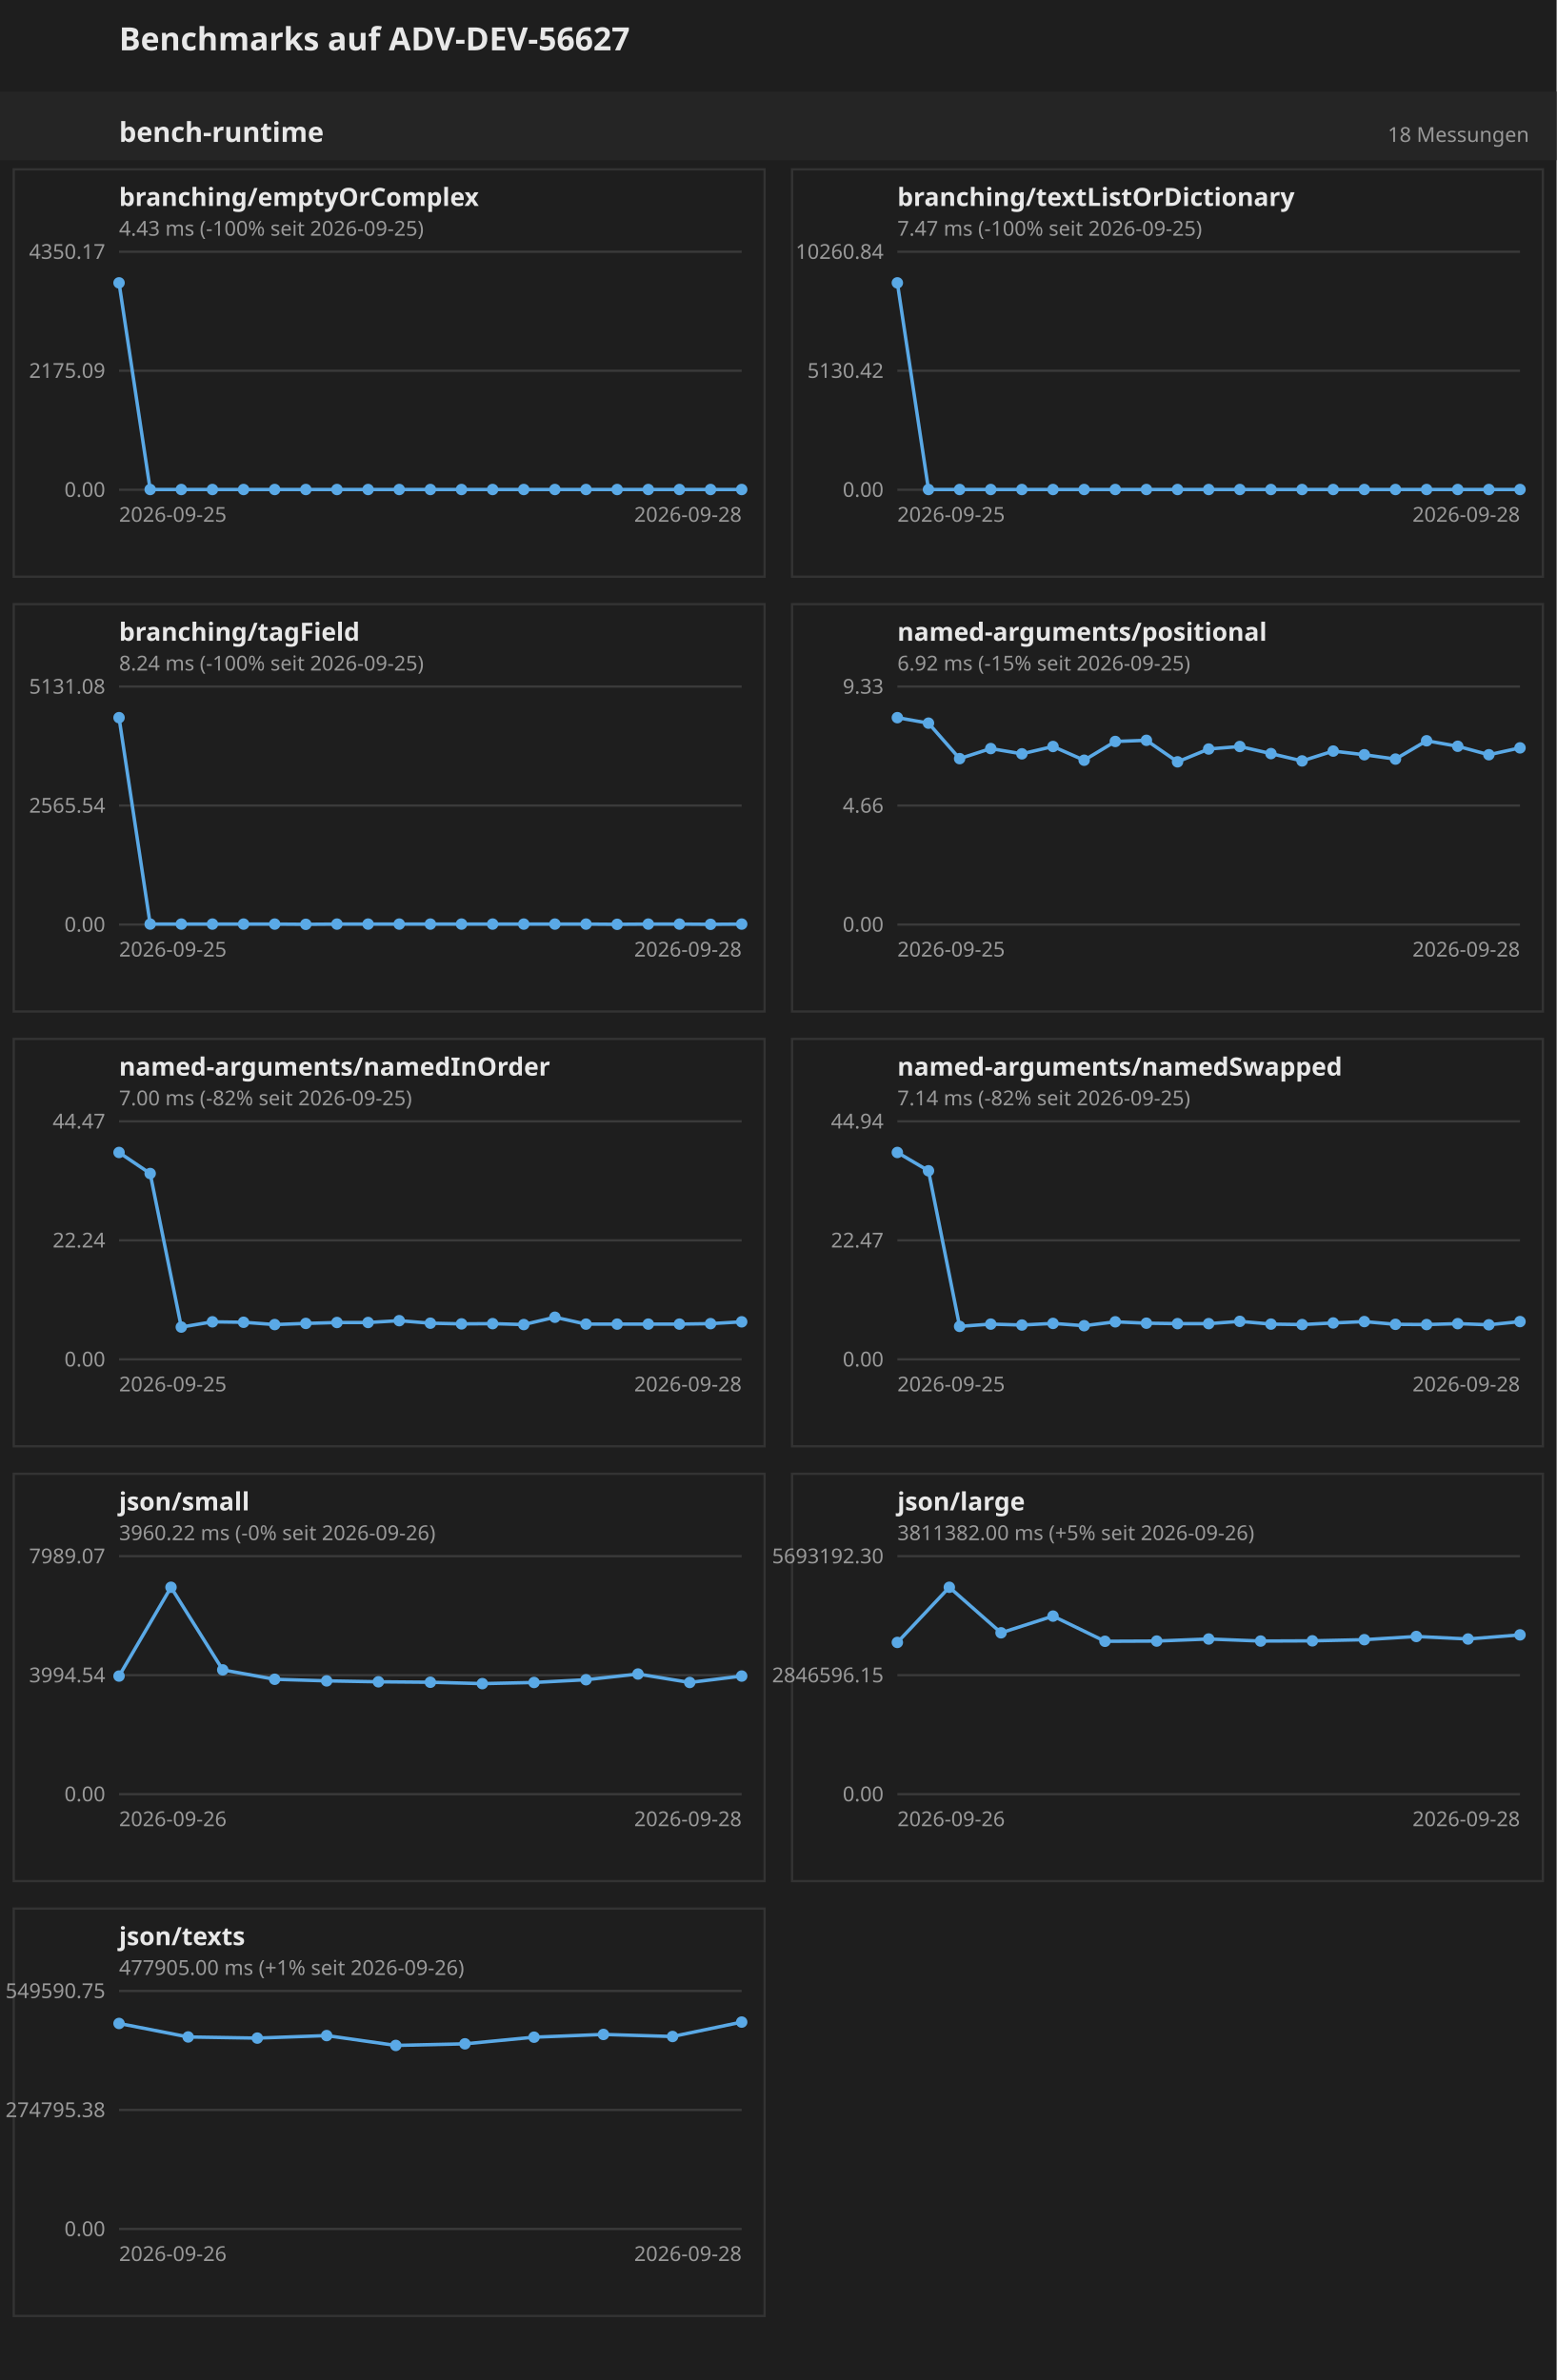
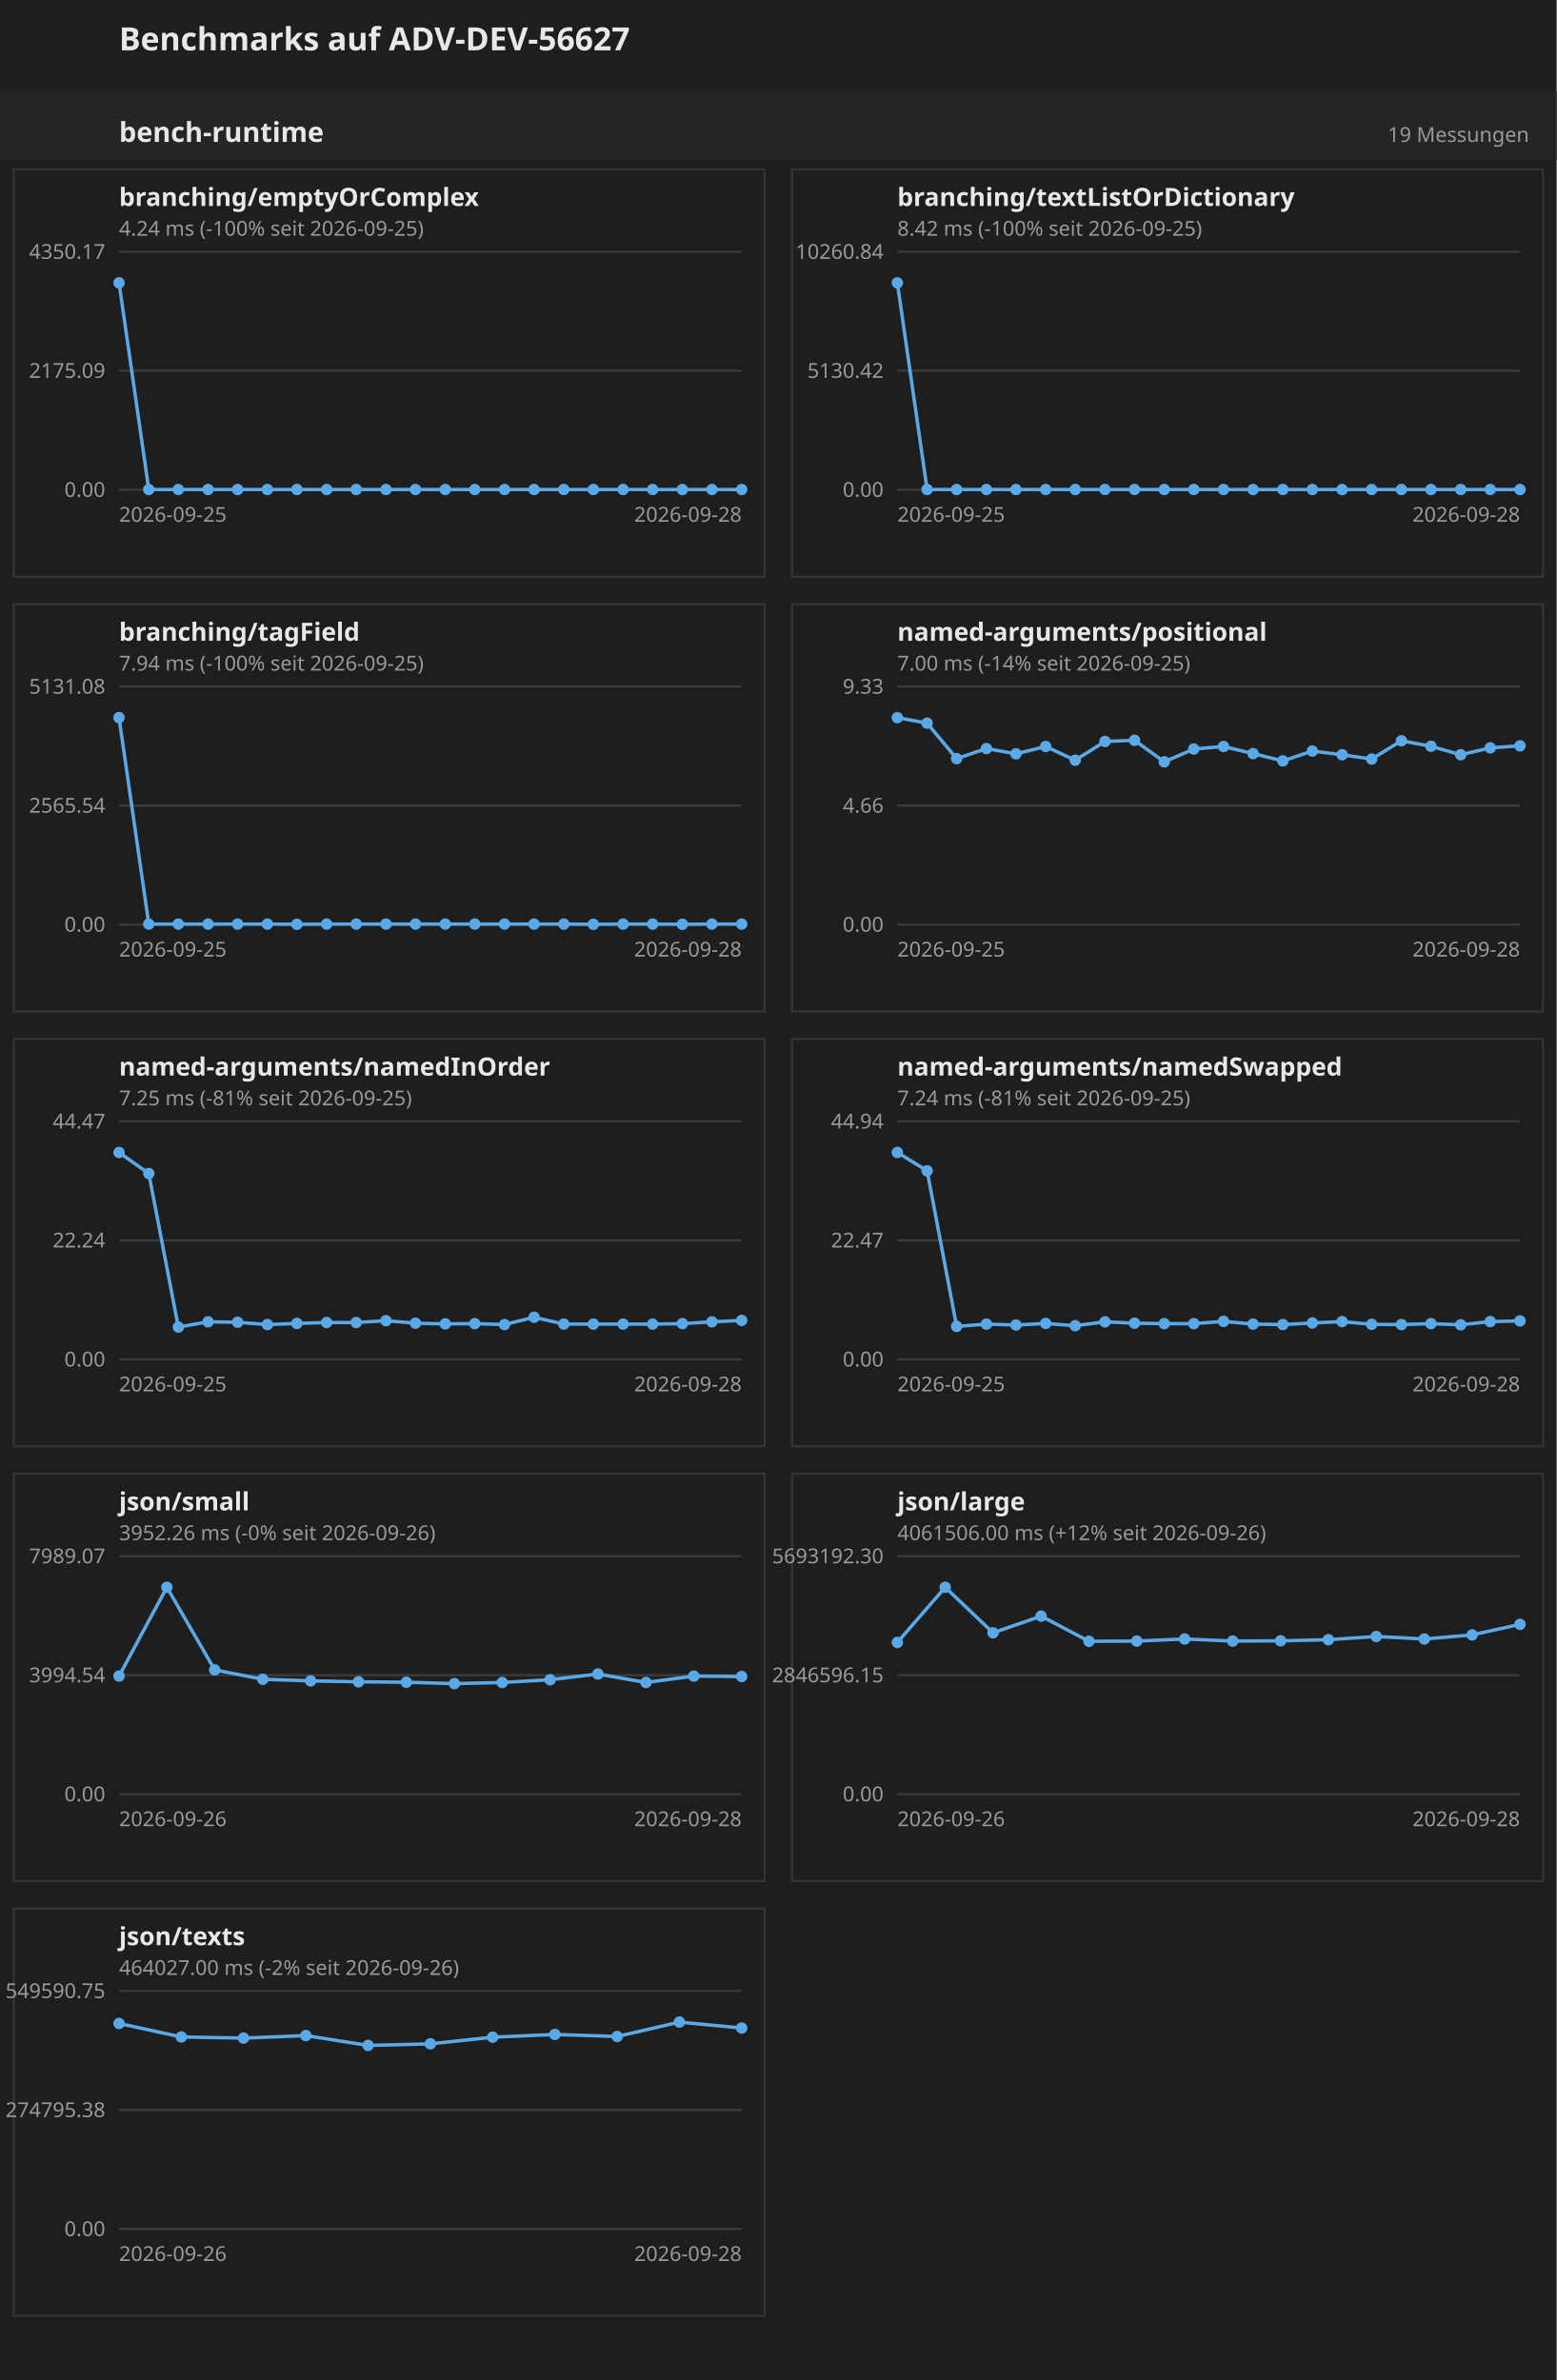
<svg xmlns="http://www.w3.org/2000/svg" width="680" height="1040" font-family="sans-serif">
  <rect width="680" height="1040" fill="#1e1e1e" />
  <text x="52" y="22" font-size="14" font-weight="bold" fill="#e8e8e8">Benchmarks auf ADV-DEV-56627</text>
  <g transform="translate(0 40)">
    <rect x="0" y="0" width="680" height="30" fill="#252525" />
    <text x="52" y="22" font-size="12" font-weight="bold" fill="#e8e8e8">bench-runtime</text>
-     <text x="668" y="22" text-anchor="end" font-size="9" fill="#999">18 Messungen</text>
+     <text x="668" y="22" text-anchor="end" font-size="9" fill="#999">19 Messungen</text>
    <g transform="translate(0 30)">
      <g transform="translate(0 0)">
        <rect x="6" y="4" width="328" height="178" fill="none" stroke="#333" />
        <text x="52" y="20" font-size="11" font-weight="bold" fill="#e8e8e8">branching/emptyOrComplex</text>
-         <text x="52" y="33" font-size="9" fill="#999">4.43 ms (-100% seit 2026-09-25)</text>
+         <text x="52" y="33" font-size="9" fill="#999">4.24 ms (-100% seit 2026-09-25)</text>
        <line x1="52" y1="144.0" x2="324" y2="144.0" stroke="#3a3a3a" />
        <text x="46" y="144.0" text-anchor="end" dominant-baseline="middle" font-size="9" fill="#999">0.00</text>
        <line x1="52" y1="92.0" x2="324" y2="92.0" stroke="#3a3a3a" />
        <text x="46" y="92.0" text-anchor="end" dominant-baseline="middle" font-size="9" fill="#999">2175.09</text>
        <line x1="52" y1="40.0" x2="324" y2="40.0" stroke="#3a3a3a" />
        <text x="46" y="40.0" text-anchor="end" dominant-baseline="middle" font-size="9" fill="#999">4350.17</text>
        <text x="52" y="158" font-size="9" fill="#999">2026-09-25</text>
        <text x="324" y="158" text-anchor="end" font-size="9" fill="#999">2026-09-28</text>
-         <polyline fill="none" stroke="#5aa9e6" stroke-width="1.5" points="52.0,53.6 65.6,143.9 79.2,143.9 92.8,143.9 106.4,143.9 120.0,143.9 133.6,143.9 147.2,143.9 160.8,143.9 174.4,143.9 188.0,143.9 201.6,143.9 215.2,143.9 228.8,143.9 242.4,143.9 256.0,143.9 269.6,143.9 283.2,143.9 296.8,143.9 310.4,143.9 324.0,143.9" />
-         <circle cx="52.0" cy="53.6" r="2.5" fill="#5aa9e6" />
-         <circle cx="65.6" cy="143.9" r="2.5" fill="#5aa9e6" />
-         <circle cx="79.2" cy="143.9" r="2.5" fill="#5aa9e6" />
-         <circle cx="92.8" cy="143.9" r="2.5" fill="#5aa9e6" />
-         <circle cx="106.4" cy="143.9" r="2.5" fill="#5aa9e6" />
-         <circle cx="120.0" cy="143.9" r="2.5" fill="#5aa9e6" />
-         <circle cx="133.6" cy="143.9" r="2.5" fill="#5aa9e6" />
-         <circle cx="147.2" cy="143.9" r="2.5" fill="#5aa9e6" />
-         <circle cx="160.8" cy="143.9" r="2.5" fill="#5aa9e6" />
-         <circle cx="174.4" cy="143.9" r="2.5" fill="#5aa9e6" />
-         <circle cx="188.0" cy="143.9" r="2.5" fill="#5aa9e6" />
-         <circle cx="201.6" cy="143.9" r="2.5" fill="#5aa9e6" />
-         <circle cx="215.2" cy="143.9" r="2.5" fill="#5aa9e6" />
-         <circle cx="228.8" cy="143.9" r="2.5" fill="#5aa9e6" />
-         <circle cx="242.4" cy="143.9" r="2.5" fill="#5aa9e6" />
-         <circle cx="256.0" cy="143.9" r="2.5" fill="#5aa9e6" />
-         <circle cx="269.6" cy="143.9" r="2.5" fill="#5aa9e6" />
-         <circle cx="283.2" cy="143.9" r="2.5" fill="#5aa9e6" />
-         <circle cx="296.8" cy="143.9" r="2.5" fill="#5aa9e6" />
-         <circle cx="310.4" cy="143.9" r="2.5" fill="#5aa9e6" />
+         <polyline fill="none" stroke="#5aa9e6" stroke-width="1.5" points="52.0,53.6 65.0,143.9 77.9,143.9 90.9,143.9 103.8,143.9 116.8,143.9 129.7,143.9 142.7,143.9 155.6,143.9 168.6,143.9 181.5,143.9 194.5,143.9 207.4,143.9 220.4,143.9 233.3,143.9 246.3,143.9 259.2,143.9 272.2,143.9 285.1,143.9 298.1,143.9 311.0,143.9 324.0,143.9" />
+         <circle cx="52.0" cy="53.6" r="2.5" fill="#5aa9e6" />
+         <circle cx="65.0" cy="143.9" r="2.5" fill="#5aa9e6" />
+         <circle cx="77.9" cy="143.9" r="2.5" fill="#5aa9e6" />
+         <circle cx="90.9" cy="143.9" r="2.5" fill="#5aa9e6" />
+         <circle cx="103.8" cy="143.9" r="2.5" fill="#5aa9e6" />
+         <circle cx="116.8" cy="143.9" r="2.5" fill="#5aa9e6" />
+         <circle cx="129.7" cy="143.9" r="2.5" fill="#5aa9e6" />
+         <circle cx="142.7" cy="143.9" r="2.5" fill="#5aa9e6" />
+         <circle cx="155.6" cy="143.9" r="2.5" fill="#5aa9e6" />
+         <circle cx="168.6" cy="143.9" r="2.5" fill="#5aa9e6" />
+         <circle cx="181.5" cy="143.9" r="2.5" fill="#5aa9e6" />
+         <circle cx="194.5" cy="143.9" r="2.5" fill="#5aa9e6" />
+         <circle cx="207.4" cy="143.9" r="2.5" fill="#5aa9e6" />
+         <circle cx="220.4" cy="143.9" r="2.5" fill="#5aa9e6" />
+         <circle cx="233.3" cy="143.9" r="2.5" fill="#5aa9e6" />
+         <circle cx="246.3" cy="143.9" r="2.5" fill="#5aa9e6" />
+         <circle cx="259.2" cy="143.9" r="2.5" fill="#5aa9e6" />
+         <circle cx="272.2" cy="143.9" r="2.5" fill="#5aa9e6" />
+         <circle cx="285.1" cy="143.9" r="2.5" fill="#5aa9e6" />
+         <circle cx="298.1" cy="143.9" r="2.5" fill="#5aa9e6" />
+         <circle cx="311.0" cy="143.9" r="2.5" fill="#5aa9e6" />
        <circle cx="324.0" cy="143.9" r="2.5" fill="#5aa9e6" />
      </g>
      <g transform="translate(340 0)">
        <rect x="6" y="4" width="328" height="178" fill="none" stroke="#333" />
        <text x="52" y="20" font-size="11" font-weight="bold" fill="#e8e8e8">branching/textListOrDictionary</text>
-         <text x="52" y="33" font-size="9" fill="#999">7.47 ms (-100% seit 2026-09-25)</text>
+         <text x="52" y="33" font-size="9" fill="#999">8.42 ms (-100% seit 2026-09-25)</text>
        <line x1="52" y1="144.0" x2="324" y2="144.0" stroke="#3a3a3a" />
        <text x="46" y="144.0" text-anchor="end" dominant-baseline="middle" font-size="9" fill="#999">0.00</text>
        <line x1="52" y1="92.0" x2="324" y2="92.0" stroke="#3a3a3a" />
        <text x="46" y="92.0" text-anchor="end" dominant-baseline="middle" font-size="9" fill="#999">5130.42</text>
        <line x1="52" y1="40.0" x2="324" y2="40.0" stroke="#3a3a3a" />
        <text x="46" y="40.0" text-anchor="end" dominant-baseline="middle" font-size="9" fill="#999">10260.84</text>
        <text x="52" y="158" font-size="9" fill="#999">2026-09-25</text>
        <text x="324" y="158" text-anchor="end" font-size="9" fill="#999">2026-09-28</text>
-         <polyline fill="none" stroke="#5aa9e6" stroke-width="1.5" points="52.0,53.6 65.6,143.9 79.2,143.9 92.8,143.9 106.4,143.9 120.0,143.9 133.6,143.9 147.2,143.9 160.8,143.9 174.4,143.9 188.0,143.9 201.6,143.9 215.2,143.9 228.8,143.9 242.4,143.9 256.0,143.9 269.6,143.9 283.2,143.9 296.8,143.9 310.4,143.9 324.0,143.9" />
-         <circle cx="52.0" cy="53.6" r="2.5" fill="#5aa9e6" />
-         <circle cx="65.6" cy="143.9" r="2.5" fill="#5aa9e6" />
-         <circle cx="79.2" cy="143.9" r="2.5" fill="#5aa9e6" />
-         <circle cx="92.8" cy="143.9" r="2.5" fill="#5aa9e6" />
-         <circle cx="106.4" cy="143.9" r="2.5" fill="#5aa9e6" />
-         <circle cx="120.0" cy="143.9" r="2.5" fill="#5aa9e6" />
-         <circle cx="133.6" cy="143.9" r="2.5" fill="#5aa9e6" />
-         <circle cx="147.2" cy="143.9" r="2.5" fill="#5aa9e6" />
-         <circle cx="160.8" cy="143.9" r="2.5" fill="#5aa9e6" />
-         <circle cx="174.4" cy="143.9" r="2.5" fill="#5aa9e6" />
-         <circle cx="188.0" cy="143.9" r="2.5" fill="#5aa9e6" />
-         <circle cx="201.6" cy="143.9" r="2.5" fill="#5aa9e6" />
-         <circle cx="215.2" cy="143.9" r="2.5" fill="#5aa9e6" />
-         <circle cx="228.8" cy="143.9" r="2.5" fill="#5aa9e6" />
-         <circle cx="242.4" cy="143.9" r="2.5" fill="#5aa9e6" />
-         <circle cx="256.0" cy="143.9" r="2.5" fill="#5aa9e6" />
-         <circle cx="269.6" cy="143.9" r="2.5" fill="#5aa9e6" />
-         <circle cx="283.2" cy="143.9" r="2.5" fill="#5aa9e6" />
-         <circle cx="296.8" cy="143.9" r="2.5" fill="#5aa9e6" />
-         <circle cx="310.4" cy="143.9" r="2.5" fill="#5aa9e6" />
+         <polyline fill="none" stroke="#5aa9e6" stroke-width="1.5" points="52.0,53.6 65.0,143.9 77.9,143.9 90.9,143.9 103.8,143.9 116.8,143.9 129.7,143.9 142.7,143.9 155.6,143.9 168.6,143.9 181.5,143.9 194.5,143.9 207.4,143.9 220.4,143.9 233.3,143.9 246.3,143.9 259.2,143.9 272.2,143.9 285.1,143.9 298.1,143.9 311.0,143.9 324.0,143.9" />
+         <circle cx="52.0" cy="53.6" r="2.5" fill="#5aa9e6" />
+         <circle cx="65.0" cy="143.9" r="2.5" fill="#5aa9e6" />
+         <circle cx="77.9" cy="143.9" r="2.5" fill="#5aa9e6" />
+         <circle cx="90.9" cy="143.9" r="2.5" fill="#5aa9e6" />
+         <circle cx="103.8" cy="143.9" r="2.5" fill="#5aa9e6" />
+         <circle cx="116.8" cy="143.9" r="2.5" fill="#5aa9e6" />
+         <circle cx="129.7" cy="143.9" r="2.5" fill="#5aa9e6" />
+         <circle cx="142.7" cy="143.9" r="2.5" fill="#5aa9e6" />
+         <circle cx="155.6" cy="143.9" r="2.5" fill="#5aa9e6" />
+         <circle cx="168.6" cy="143.9" r="2.5" fill="#5aa9e6" />
+         <circle cx="181.5" cy="143.9" r="2.5" fill="#5aa9e6" />
+         <circle cx="194.5" cy="143.9" r="2.5" fill="#5aa9e6" />
+         <circle cx="207.4" cy="143.9" r="2.5" fill="#5aa9e6" />
+         <circle cx="220.4" cy="143.9" r="2.5" fill="#5aa9e6" />
+         <circle cx="233.3" cy="143.9" r="2.5" fill="#5aa9e6" />
+         <circle cx="246.3" cy="143.9" r="2.5" fill="#5aa9e6" />
+         <circle cx="259.2" cy="143.9" r="2.5" fill="#5aa9e6" />
+         <circle cx="272.2" cy="143.9" r="2.5" fill="#5aa9e6" />
+         <circle cx="285.1" cy="143.9" r="2.5" fill="#5aa9e6" />
+         <circle cx="298.1" cy="143.9" r="2.5" fill="#5aa9e6" />
+         <circle cx="311.0" cy="143.9" r="2.5" fill="#5aa9e6" />
        <circle cx="324.0" cy="143.9" r="2.5" fill="#5aa9e6" />
      </g>
      <g transform="translate(0 190)">
        <rect x="6" y="4" width="328" height="178" fill="none" stroke="#333" />
        <text x="52" y="20" font-size="11" font-weight="bold" fill="#e8e8e8">branching/tagField</text>
-         <text x="52" y="33" font-size="9" fill="#999">8.24 ms (-100% seit 2026-09-25)</text>
+         <text x="52" y="33" font-size="9" fill="#999">7.94 ms (-100% seit 2026-09-25)</text>
        <line x1="52" y1="144.0" x2="324" y2="144.0" stroke="#3a3a3a" />
        <text x="46" y="144.0" text-anchor="end" dominant-baseline="middle" font-size="9" fill="#999">0.00</text>
        <line x1="52" y1="92.0" x2="324" y2="92.0" stroke="#3a3a3a" />
        <text x="46" y="92.0" text-anchor="end" dominant-baseline="middle" font-size="9" fill="#999">2565.54</text>
        <line x1="52" y1="40.0" x2="324" y2="40.0" stroke="#3a3a3a" />
        <text x="46" y="40.0" text-anchor="end" dominant-baseline="middle" font-size="9" fill="#999">5131.08</text>
        <text x="52" y="158" font-size="9" fill="#999">2026-09-25</text>
        <text x="324" y="158" text-anchor="end" font-size="9" fill="#999">2026-09-28</text>
-         <polyline fill="none" stroke="#5aa9e6" stroke-width="1.5" points="52.0,53.6 65.6,143.8 79.2,143.8 92.8,143.8 106.4,143.8 120.0,143.8 133.6,143.9 147.2,143.8 160.8,143.8 174.4,143.8 188.0,143.8 201.6,143.8 215.2,143.8 228.8,143.8 242.4,143.8 256.0,143.8 269.6,143.9 283.2,143.8 296.8,143.8 310.4,143.9 324.0,143.8" />
-         <circle cx="52.0" cy="53.6" r="2.5" fill="#5aa9e6" />
-         <circle cx="65.6" cy="143.8" r="2.5" fill="#5aa9e6" />
-         <circle cx="79.2" cy="143.8" r="2.5" fill="#5aa9e6" />
-         <circle cx="92.8" cy="143.8" r="2.5" fill="#5aa9e6" />
-         <circle cx="106.4" cy="143.8" r="2.5" fill="#5aa9e6" />
-         <circle cx="120.0" cy="143.8" r="2.5" fill="#5aa9e6" />
-         <circle cx="133.6" cy="143.9" r="2.5" fill="#5aa9e6" />
-         <circle cx="147.2" cy="143.8" r="2.5" fill="#5aa9e6" />
-         <circle cx="160.8" cy="143.8" r="2.5" fill="#5aa9e6" />
-         <circle cx="174.4" cy="143.8" r="2.5" fill="#5aa9e6" />
-         <circle cx="188.0" cy="143.8" r="2.5" fill="#5aa9e6" />
-         <circle cx="201.6" cy="143.8" r="2.5" fill="#5aa9e6" />
-         <circle cx="215.2" cy="143.8" r="2.5" fill="#5aa9e6" />
-         <circle cx="228.8" cy="143.8" r="2.5" fill="#5aa9e6" />
-         <circle cx="242.4" cy="143.8" r="2.5" fill="#5aa9e6" />
-         <circle cx="256.0" cy="143.8" r="2.5" fill="#5aa9e6" />
-         <circle cx="269.6" cy="143.9" r="2.5" fill="#5aa9e6" />
-         <circle cx="283.2" cy="143.8" r="2.5" fill="#5aa9e6" />
-         <circle cx="296.8" cy="143.8" r="2.5" fill="#5aa9e6" />
-         <circle cx="310.4" cy="143.9" r="2.5" fill="#5aa9e6" />
+         <polyline fill="none" stroke="#5aa9e6" stroke-width="1.5" points="52.0,53.6 65.0,143.8 77.9,143.8 90.9,143.8 103.8,143.8 116.8,143.8 129.7,143.9 142.7,143.8 155.6,143.8 168.6,143.8 181.5,143.8 194.5,143.8 207.4,143.8 220.4,143.8 233.3,143.8 246.3,143.8 259.2,143.9 272.2,143.8 285.1,143.8 298.1,143.9 311.0,143.8 324.0,143.8" />
+         <circle cx="52.0" cy="53.6" r="2.5" fill="#5aa9e6" />
+         <circle cx="65.0" cy="143.8" r="2.5" fill="#5aa9e6" />
+         <circle cx="77.9" cy="143.8" r="2.5" fill="#5aa9e6" />
+         <circle cx="90.9" cy="143.8" r="2.5" fill="#5aa9e6" />
+         <circle cx="103.8" cy="143.8" r="2.5" fill="#5aa9e6" />
+         <circle cx="116.8" cy="143.8" r="2.5" fill="#5aa9e6" />
+         <circle cx="129.7" cy="143.9" r="2.5" fill="#5aa9e6" />
+         <circle cx="142.7" cy="143.8" r="2.5" fill="#5aa9e6" />
+         <circle cx="155.6" cy="143.8" r="2.5" fill="#5aa9e6" />
+         <circle cx="168.6" cy="143.8" r="2.5" fill="#5aa9e6" />
+         <circle cx="181.5" cy="143.8" r="2.5" fill="#5aa9e6" />
+         <circle cx="194.5" cy="143.8" r="2.5" fill="#5aa9e6" />
+         <circle cx="207.4" cy="143.8" r="2.5" fill="#5aa9e6" />
+         <circle cx="220.4" cy="143.8" r="2.5" fill="#5aa9e6" />
+         <circle cx="233.3" cy="143.8" r="2.5" fill="#5aa9e6" />
+         <circle cx="246.3" cy="143.8" r="2.5" fill="#5aa9e6" />
+         <circle cx="259.2" cy="143.9" r="2.5" fill="#5aa9e6" />
+         <circle cx="272.2" cy="143.8" r="2.5" fill="#5aa9e6" />
+         <circle cx="285.1" cy="143.8" r="2.5" fill="#5aa9e6" />
+         <circle cx="298.1" cy="143.9" r="2.5" fill="#5aa9e6" />
+         <circle cx="311.0" cy="143.8" r="2.5" fill="#5aa9e6" />
        <circle cx="324.0" cy="143.8" r="2.5" fill="#5aa9e6" />
      </g>
      <g transform="translate(340 190)">
        <rect x="6" y="4" width="328" height="178" fill="none" stroke="#333" />
        <text x="52" y="20" font-size="11" font-weight="bold" fill="#e8e8e8">named-arguments/positional</text>
-         <text x="52" y="33" font-size="9" fill="#999">6.92 ms (-15% seit 2026-09-25)</text>
+         <text x="52" y="33" font-size="9" fill="#999">7.00 ms (-14% seit 2026-09-25)</text>
        <line x1="52" y1="144.0" x2="324" y2="144.0" stroke="#3a3a3a" />
        <text x="46" y="144.0" text-anchor="end" dominant-baseline="middle" font-size="9" fill="#999">0.00</text>
        <line x1="52" y1="92.0" x2="324" y2="92.0" stroke="#3a3a3a" />
        <text x="46" y="92.0" text-anchor="end" dominant-baseline="middle" font-size="9" fill="#999">4.66</text>
        <line x1="52" y1="40.0" x2="324" y2="40.0" stroke="#3a3a3a" />
        <text x="46" y="40.0" text-anchor="end" dominant-baseline="middle" font-size="9" fill="#999">9.33</text>
        <text x="52" y="158" font-size="9" fill="#999">2026-09-25</text>
        <text x="324" y="158" text-anchor="end" font-size="9" fill="#999">2026-09-28</text>
-         <polyline fill="none" stroke="#5aa9e6" stroke-width="1.5" points="52.0,53.6 65.6,56.0 79.2,71.5 92.8,67.1 106.4,69.4 120.0,66.2 133.6,72.2 147.2,64.0 160.8,63.5 174.4,72.9 188.0,67.3 201.6,66.2 215.2,69.3 228.8,72.5 242.4,68.2 256.0,69.8 269.6,71.7 283.2,63.7 296.8,66.1 310.4,69.8 324.0,66.8" />
-         <circle cx="52.0" cy="53.6" r="2.5" fill="#5aa9e6" />
-         <circle cx="65.6" cy="56.0" r="2.5" fill="#5aa9e6" />
-         <circle cx="79.2" cy="71.5" r="2.5" fill="#5aa9e6" />
-         <circle cx="92.8" cy="67.1" r="2.5" fill="#5aa9e6" />
-         <circle cx="106.4" cy="69.4" r="2.5" fill="#5aa9e6" />
-         <circle cx="120.0" cy="66.2" r="2.5" fill="#5aa9e6" />
-         <circle cx="133.6" cy="72.2" r="2.5" fill="#5aa9e6" />
-         <circle cx="147.2" cy="64.0" r="2.5" fill="#5aa9e6" />
-         <circle cx="160.8" cy="63.5" r="2.5" fill="#5aa9e6" />
-         <circle cx="174.4" cy="72.9" r="2.5" fill="#5aa9e6" />
-         <circle cx="188.0" cy="67.3" r="2.5" fill="#5aa9e6" />
-         <circle cx="201.6" cy="66.2" r="2.5" fill="#5aa9e6" />
-         <circle cx="215.2" cy="69.3" r="2.5" fill="#5aa9e6" />
-         <circle cx="228.8" cy="72.5" r="2.5" fill="#5aa9e6" />
-         <circle cx="242.4" cy="68.2" r="2.5" fill="#5aa9e6" />
-         <circle cx="256.0" cy="69.8" r="2.5" fill="#5aa9e6" />
-         <circle cx="269.6" cy="71.7" r="2.5" fill="#5aa9e6" />
-         <circle cx="283.2" cy="63.7" r="2.5" fill="#5aa9e6" />
-         <circle cx="296.8" cy="66.1" r="2.5" fill="#5aa9e6" />
-         <circle cx="310.4" cy="69.8" r="2.5" fill="#5aa9e6" />
-         <circle cx="324.0" cy="66.8" r="2.5" fill="#5aa9e6" />
+         <polyline fill="none" stroke="#5aa9e6" stroke-width="1.5" points="52.0,53.6 65.0,56.0 77.9,71.5 90.9,67.1 103.8,69.4 116.8,66.2 129.7,72.2 142.7,64.0 155.6,63.5 168.6,72.9 181.5,67.3 194.5,66.2 207.4,69.3 220.4,72.5 233.3,68.2 246.3,69.8 259.2,71.7 272.2,63.7 285.1,66.1 298.1,69.8 311.0,66.8 324.0,65.9" />
+         <circle cx="52.0" cy="53.6" r="2.5" fill="#5aa9e6" />
+         <circle cx="65.0" cy="56.0" r="2.5" fill="#5aa9e6" />
+         <circle cx="77.9" cy="71.5" r="2.5" fill="#5aa9e6" />
+         <circle cx="90.9" cy="67.1" r="2.5" fill="#5aa9e6" />
+         <circle cx="103.8" cy="69.4" r="2.5" fill="#5aa9e6" />
+         <circle cx="116.8" cy="66.2" r="2.5" fill="#5aa9e6" />
+         <circle cx="129.7" cy="72.2" r="2.5" fill="#5aa9e6" />
+         <circle cx="142.7" cy="64.0" r="2.5" fill="#5aa9e6" />
+         <circle cx="155.6" cy="63.5" r="2.5" fill="#5aa9e6" />
+         <circle cx="168.6" cy="72.9" r="2.5" fill="#5aa9e6" />
+         <circle cx="181.5" cy="67.3" r="2.5" fill="#5aa9e6" />
+         <circle cx="194.5" cy="66.2" r="2.5" fill="#5aa9e6" />
+         <circle cx="207.4" cy="69.3" r="2.5" fill="#5aa9e6" />
+         <circle cx="220.4" cy="72.5" r="2.5" fill="#5aa9e6" />
+         <circle cx="233.3" cy="68.2" r="2.5" fill="#5aa9e6" />
+         <circle cx="246.3" cy="69.8" r="2.5" fill="#5aa9e6" />
+         <circle cx="259.2" cy="71.7" r="2.5" fill="#5aa9e6" />
+         <circle cx="272.2" cy="63.7" r="2.5" fill="#5aa9e6" />
+         <circle cx="285.1" cy="66.1" r="2.5" fill="#5aa9e6" />
+         <circle cx="298.1" cy="69.8" r="2.5" fill="#5aa9e6" />
+         <circle cx="311.0" cy="66.8" r="2.5" fill="#5aa9e6" />
+         <circle cx="324.0" cy="65.9" r="2.5" fill="#5aa9e6" />
      </g>
      <g transform="translate(0 380)">
        <rect x="6" y="4" width="328" height="178" fill="none" stroke="#333" />
        <text x="52" y="20" font-size="11" font-weight="bold" fill="#e8e8e8">named-arguments/namedInOrder</text>
-         <text x="52" y="33" font-size="9" fill="#999">7.00 ms (-82% seit 2026-09-25)</text>
+         <text x="52" y="33" font-size="9" fill="#999">7.25 ms (-81% seit 2026-09-25)</text>
        <line x1="52" y1="144.0" x2="324" y2="144.0" stroke="#3a3a3a" />
        <text x="46" y="144.0" text-anchor="end" dominant-baseline="middle" font-size="9" fill="#999">0.00</text>
        <line x1="52" y1="92.0" x2="324" y2="92.0" stroke="#3a3a3a" />
        <text x="46" y="92.0" text-anchor="end" dominant-baseline="middle" font-size="9" fill="#999">22.24</text>
        <line x1="52" y1="40.0" x2="324" y2="40.0" stroke="#3a3a3a" />
        <text x="46" y="40.0" text-anchor="end" dominant-baseline="middle" font-size="9" fill="#999">44.47</text>
        <text x="52" y="158" font-size="9" fill="#999">2026-09-25</text>
        <text x="324" y="158" text-anchor="end" font-size="9" fill="#999">2026-09-28</text>
-         <polyline fill="none" stroke="#5aa9e6" stroke-width="1.5" points="52.0,53.6 65.6,62.8 79.2,129.9 92.8,127.6 106.4,127.8 120.0,128.8 133.6,128.3 147.2,127.9 160.8,127.9 174.4,127.1 188.0,128.2 201.6,128.5 215.2,128.4 228.8,128.8 242.4,125.6 256.0,128.6 269.6,128.6 283.2,128.6 296.8,128.6 310.4,128.4 324.0,127.6" />
-         <circle cx="52.0" cy="53.6" r="2.5" fill="#5aa9e6" />
-         <circle cx="65.6" cy="62.8" r="2.5" fill="#5aa9e6" />
-         <circle cx="79.2" cy="129.9" r="2.5" fill="#5aa9e6" />
-         <circle cx="92.8" cy="127.6" r="2.5" fill="#5aa9e6" />
-         <circle cx="106.4" cy="127.8" r="2.5" fill="#5aa9e6" />
-         <circle cx="120.0" cy="128.8" r="2.5" fill="#5aa9e6" />
-         <circle cx="133.6" cy="128.3" r="2.5" fill="#5aa9e6" />
-         <circle cx="147.2" cy="127.9" r="2.5" fill="#5aa9e6" />
-         <circle cx="160.8" cy="127.9" r="2.5" fill="#5aa9e6" />
-         <circle cx="174.4" cy="127.1" r="2.5" fill="#5aa9e6" />
-         <circle cx="188.0" cy="128.2" r="2.5" fill="#5aa9e6" />
-         <circle cx="201.6" cy="128.5" r="2.5" fill="#5aa9e6" />
-         <circle cx="215.2" cy="128.4" r="2.5" fill="#5aa9e6" />
-         <circle cx="228.8" cy="128.8" r="2.5" fill="#5aa9e6" />
-         <circle cx="242.4" cy="125.6" r="2.5" fill="#5aa9e6" />
-         <circle cx="256.0" cy="128.6" r="2.5" fill="#5aa9e6" />
-         <circle cx="269.6" cy="128.6" r="2.5" fill="#5aa9e6" />
-         <circle cx="283.2" cy="128.6" r="2.5" fill="#5aa9e6" />
-         <circle cx="296.8" cy="128.6" r="2.5" fill="#5aa9e6" />
-         <circle cx="310.4" cy="128.4" r="2.5" fill="#5aa9e6" />
-         <circle cx="324.0" cy="127.6" r="2.5" fill="#5aa9e6" />
+         <polyline fill="none" stroke="#5aa9e6" stroke-width="1.5" points="52.0,53.6 65.0,62.8 77.9,129.9 90.9,127.6 103.8,127.8 116.8,128.8 129.7,128.3 142.7,127.9 155.6,127.9 168.6,127.1 181.5,128.2 194.5,128.5 207.4,128.4 220.4,128.8 233.3,125.6 246.3,128.6 259.2,128.6 272.2,128.6 285.1,128.6 298.1,128.4 311.0,127.6 324.0,127.0" />
+         <circle cx="52.0" cy="53.6" r="2.5" fill="#5aa9e6" />
+         <circle cx="65.0" cy="62.8" r="2.5" fill="#5aa9e6" />
+         <circle cx="77.9" cy="129.9" r="2.5" fill="#5aa9e6" />
+         <circle cx="90.9" cy="127.6" r="2.5" fill="#5aa9e6" />
+         <circle cx="103.8" cy="127.8" r="2.5" fill="#5aa9e6" />
+         <circle cx="116.8" cy="128.8" r="2.5" fill="#5aa9e6" />
+         <circle cx="129.7" cy="128.3" r="2.5" fill="#5aa9e6" />
+         <circle cx="142.7" cy="127.9" r="2.5" fill="#5aa9e6" />
+         <circle cx="155.6" cy="127.9" r="2.5" fill="#5aa9e6" />
+         <circle cx="168.6" cy="127.1" r="2.5" fill="#5aa9e6" />
+         <circle cx="181.5" cy="128.2" r="2.5" fill="#5aa9e6" />
+         <circle cx="194.5" cy="128.5" r="2.5" fill="#5aa9e6" />
+         <circle cx="207.4" cy="128.4" r="2.5" fill="#5aa9e6" />
+         <circle cx="220.4" cy="128.8" r="2.5" fill="#5aa9e6" />
+         <circle cx="233.3" cy="125.6" r="2.5" fill="#5aa9e6" />
+         <circle cx="246.3" cy="128.6" r="2.5" fill="#5aa9e6" />
+         <circle cx="259.2" cy="128.6" r="2.5" fill="#5aa9e6" />
+         <circle cx="272.2" cy="128.6" r="2.5" fill="#5aa9e6" />
+         <circle cx="285.1" cy="128.6" r="2.5" fill="#5aa9e6" />
+         <circle cx="298.1" cy="128.4" r="2.5" fill="#5aa9e6" />
+         <circle cx="311.0" cy="127.6" r="2.5" fill="#5aa9e6" />
+         <circle cx="324.0" cy="127.0" r="2.5" fill="#5aa9e6" />
      </g>
      <g transform="translate(340 380)">
        <rect x="6" y="4" width="328" height="178" fill="none" stroke="#333" />
        <text x="52" y="20" font-size="11" font-weight="bold" fill="#e8e8e8">named-arguments/namedSwapped</text>
-         <text x="52" y="33" font-size="9" fill="#999">7.14 ms (-82% seit 2026-09-25)</text>
+         <text x="52" y="33" font-size="9" fill="#999">7.24 ms (-81% seit 2026-09-25)</text>
        <line x1="52" y1="144.0" x2="324" y2="144.0" stroke="#3a3a3a" />
        <text x="46" y="144.0" text-anchor="end" dominant-baseline="middle" font-size="9" fill="#999">0.00</text>
        <line x1="52" y1="92.0" x2="324" y2="92.0" stroke="#3a3a3a" />
        <text x="46" y="92.0" text-anchor="end" dominant-baseline="middle" font-size="9" fill="#999">22.47</text>
        <line x1="52" y1="40.0" x2="324" y2="40.0" stroke="#3a3a3a" />
        <text x="46" y="40.0" text-anchor="end" dominant-baseline="middle" font-size="9" fill="#999">44.94</text>
        <text x="52" y="158" font-size="9" fill="#999">2026-09-25</text>
        <text x="324" y="158" text-anchor="end" font-size="9" fill="#999">2026-09-28</text>
-         <polyline fill="none" stroke="#5aa9e6" stroke-width="1.5" points="52.0,53.6 65.6,61.6 79.2,129.6 92.8,128.6 106.4,129.0 120.0,128.3 133.6,129.3 147.2,127.6 160.8,128.2 174.4,128.4 188.0,128.4 201.6,127.4 215.2,128.6 228.8,128.8 242.4,128.1 256.0,127.5 269.6,128.7 283.2,128.8 296.8,128.4 310.4,128.9 324.0,127.5" />
-         <circle cx="52.0" cy="53.6" r="2.5" fill="#5aa9e6" />
-         <circle cx="65.6" cy="61.6" r="2.5" fill="#5aa9e6" />
-         <circle cx="79.2" cy="129.6" r="2.5" fill="#5aa9e6" />
-         <circle cx="92.8" cy="128.6" r="2.5" fill="#5aa9e6" />
-         <circle cx="106.4" cy="129.0" r="2.5" fill="#5aa9e6" />
-         <circle cx="120.0" cy="128.3" r="2.5" fill="#5aa9e6" />
-         <circle cx="133.6" cy="129.3" r="2.5" fill="#5aa9e6" />
-         <circle cx="147.2" cy="127.6" r="2.5" fill="#5aa9e6" />
-         <circle cx="160.8" cy="128.2" r="2.5" fill="#5aa9e6" />
-         <circle cx="174.4" cy="128.4" r="2.5" fill="#5aa9e6" />
-         <circle cx="188.0" cy="128.4" r="2.5" fill="#5aa9e6" />
-         <circle cx="201.6" cy="127.4" r="2.5" fill="#5aa9e6" />
-         <circle cx="215.2" cy="128.6" r="2.5" fill="#5aa9e6" />
-         <circle cx="228.8" cy="128.8" r="2.5" fill="#5aa9e6" />
-         <circle cx="242.4" cy="128.1" r="2.5" fill="#5aa9e6" />
-         <circle cx="256.0" cy="127.5" r="2.5" fill="#5aa9e6" />
-         <circle cx="269.6" cy="128.7" r="2.5" fill="#5aa9e6" />
-         <circle cx="283.2" cy="128.8" r="2.5" fill="#5aa9e6" />
-         <circle cx="296.8" cy="128.4" r="2.5" fill="#5aa9e6" />
-         <circle cx="310.4" cy="128.9" r="2.5" fill="#5aa9e6" />
-         <circle cx="324.0" cy="127.5" r="2.5" fill="#5aa9e6" />
+         <polyline fill="none" stroke="#5aa9e6" stroke-width="1.5" points="52.0,53.6 65.0,61.6 77.9,129.6 90.9,128.6 103.8,129.0 116.8,128.3 129.7,129.3 142.7,127.6 155.6,128.2 168.6,128.4 181.5,128.4 194.5,127.4 207.4,128.6 220.4,128.8 233.3,128.1 246.3,127.5 259.2,128.7 272.2,128.8 285.1,128.4 298.1,128.9 311.0,127.5 324.0,127.2" />
+         <circle cx="52.0" cy="53.6" r="2.5" fill="#5aa9e6" />
+         <circle cx="65.0" cy="61.6" r="2.5" fill="#5aa9e6" />
+         <circle cx="77.9" cy="129.6" r="2.5" fill="#5aa9e6" />
+         <circle cx="90.9" cy="128.6" r="2.5" fill="#5aa9e6" />
+         <circle cx="103.8" cy="129.0" r="2.5" fill="#5aa9e6" />
+         <circle cx="116.8" cy="128.3" r="2.5" fill="#5aa9e6" />
+         <circle cx="129.7" cy="129.3" r="2.5" fill="#5aa9e6" />
+         <circle cx="142.7" cy="127.6" r="2.5" fill="#5aa9e6" />
+         <circle cx="155.6" cy="128.2" r="2.5" fill="#5aa9e6" />
+         <circle cx="168.6" cy="128.4" r="2.5" fill="#5aa9e6" />
+         <circle cx="181.5" cy="128.4" r="2.5" fill="#5aa9e6" />
+         <circle cx="194.5" cy="127.4" r="2.5" fill="#5aa9e6" />
+         <circle cx="207.4" cy="128.6" r="2.5" fill="#5aa9e6" />
+         <circle cx="220.4" cy="128.8" r="2.5" fill="#5aa9e6" />
+         <circle cx="233.3" cy="128.1" r="2.5" fill="#5aa9e6" />
+         <circle cx="246.3" cy="127.5" r="2.5" fill="#5aa9e6" />
+         <circle cx="259.2" cy="128.7" r="2.5" fill="#5aa9e6" />
+         <circle cx="272.2" cy="128.8" r="2.5" fill="#5aa9e6" />
+         <circle cx="285.1" cy="128.4" r="2.5" fill="#5aa9e6" />
+         <circle cx="298.1" cy="128.9" r="2.5" fill="#5aa9e6" />
+         <circle cx="311.0" cy="127.5" r="2.5" fill="#5aa9e6" />
+         <circle cx="324.0" cy="127.2" r="2.5" fill="#5aa9e6" />
      </g>
      <g transform="translate(0 570)">
        <rect x="6" y="4" width="328" height="178" fill="none" stroke="#333" />
        <text x="52" y="20" font-size="11" font-weight="bold" fill="#e8e8e8">json/small</text>
-         <text x="52" y="33" font-size="9" fill="#999">3960.22 ms (-0% seit 2026-09-26)</text>
+         <text x="52" y="33" font-size="9" fill="#999">3952.26 ms (-0% seit 2026-09-26)</text>
        <line x1="52" y1="144.0" x2="324" y2="144.0" stroke="#3a3a3a" />
        <text x="46" y="144.0" text-anchor="end" dominant-baseline="middle" font-size="9" fill="#999">0.00</text>
        <line x1="52" y1="92.0" x2="324" y2="92.0" stroke="#3a3a3a" />
        <text x="46" y="92.0" text-anchor="end" dominant-baseline="middle" font-size="9" fill="#999">3994.54</text>
        <line x1="52" y1="40.0" x2="324" y2="40.0" stroke="#3a3a3a" />
        <text x="46" y="40.0" text-anchor="end" dominant-baseline="middle" font-size="9" fill="#999">7989.07</text>
        <text x="52" y="158" font-size="9" fill="#999">2026-09-26</text>
        <text x="324" y="158" text-anchor="end" font-size="9" fill="#999">2026-09-28</text>
-         <polyline fill="none" stroke="#5aa9e6" stroke-width="1.5" points="52.0,92.4 74.7,53.6 97.3,89.7 120.0,93.8 142.7,94.5 165.3,94.9 188.0,95.1 210.7,95.7 233.3,95.2 256.0,94.0 278.7,91.5 301.3,95.2 324.0,92.4" />
+         <polyline fill="none" stroke="#5aa9e6" stroke-width="1.5" points="52.0,92.4 72.9,53.6 93.8,89.7 114.8,93.8 135.7,94.5 156.6,94.9 177.5,95.1 198.5,95.7 219.4,95.2 240.3,94.0 261.2,91.5 282.2,95.2 303.1,92.4 324.0,92.6" />
        <circle cx="52.0" cy="92.4" r="2.5" fill="#5aa9e6" />
-         <circle cx="74.7" cy="53.6" r="2.5" fill="#5aa9e6" />
-         <circle cx="97.3" cy="89.7" r="2.5" fill="#5aa9e6" />
-         <circle cx="120.0" cy="93.8" r="2.5" fill="#5aa9e6" />
-         <circle cx="142.7" cy="94.5" r="2.5" fill="#5aa9e6" />
-         <circle cx="165.3" cy="94.9" r="2.5" fill="#5aa9e6" />
-         <circle cx="188.0" cy="95.1" r="2.5" fill="#5aa9e6" />
-         <circle cx="210.7" cy="95.7" r="2.5" fill="#5aa9e6" />
-         <circle cx="233.3" cy="95.2" r="2.5" fill="#5aa9e6" />
-         <circle cx="256.0" cy="94.0" r="2.5" fill="#5aa9e6" />
-         <circle cx="278.7" cy="91.5" r="2.5" fill="#5aa9e6" />
-         <circle cx="301.3" cy="95.2" r="2.5" fill="#5aa9e6" />
-         <circle cx="324.0" cy="92.4" r="2.5" fill="#5aa9e6" />
+         <circle cx="72.9" cy="53.6" r="2.5" fill="#5aa9e6" />
+         <circle cx="93.8" cy="89.7" r="2.5" fill="#5aa9e6" />
+         <circle cx="114.8" cy="93.8" r="2.5" fill="#5aa9e6" />
+         <circle cx="135.7" cy="94.5" r="2.5" fill="#5aa9e6" />
+         <circle cx="156.6" cy="94.9" r="2.5" fill="#5aa9e6" />
+         <circle cx="177.5" cy="95.1" r="2.5" fill="#5aa9e6" />
+         <circle cx="198.5" cy="95.7" r="2.5" fill="#5aa9e6" />
+         <circle cx="219.4" cy="95.2" r="2.5" fill="#5aa9e6" />
+         <circle cx="240.3" cy="94.0" r="2.5" fill="#5aa9e6" />
+         <circle cx="261.2" cy="91.5" r="2.5" fill="#5aa9e6" />
+         <circle cx="282.2" cy="95.2" r="2.5" fill="#5aa9e6" />
+         <circle cx="303.1" cy="92.4" r="2.5" fill="#5aa9e6" />
+         <circle cx="324.0" cy="92.6" r="2.5" fill="#5aa9e6" />
      </g>
      <g transform="translate(340 570)">
        <rect x="6" y="4" width="328" height="178" fill="none" stroke="#333" />
        <text x="52" y="20" font-size="11" font-weight="bold" fill="#e8e8e8">json/large</text>
-         <text x="52" y="33" font-size="9" fill="#999">3811382.00 ms (+5% seit 2026-09-26)</text>
+         <text x="52" y="33" font-size="9" fill="#999">4061506.00 ms (+12% seit 2026-09-26)</text>
        <line x1="52" y1="144.0" x2="324" y2="144.0" stroke="#3a3a3a" />
        <text x="46" y="144.0" text-anchor="end" dominant-baseline="middle" font-size="9" fill="#999">0.00</text>
        <line x1="52" y1="92.0" x2="324" y2="92.0" stroke="#3a3a3a" />
        <text x="46" y="92.0" text-anchor="end" dominant-baseline="middle" font-size="9" fill="#999">2846596.15</text>
        <line x1="52" y1="40.0" x2="324" y2="40.0" stroke="#3a3a3a" />
        <text x="46" y="40.0" text-anchor="end" dominant-baseline="middle" font-size="9" fill="#999">5693192.30</text>
        <text x="52" y="158" font-size="9" fill="#999">2026-09-26</text>
        <text x="324" y="158" text-anchor="end" font-size="9" fill="#999">2026-09-28</text>
-         <polyline fill="none" stroke="#5aa9e6" stroke-width="1.5" points="52.0,77.7 74.7,53.6 97.3,73.5 120.0,66.2 142.7,77.2 165.3,77.1 188.0,76.2 210.7,77.1 233.3,77.0 256.0,76.5 278.7,75.1 301.3,76.2 324.0,74.4" />
+         <polyline fill="none" stroke="#5aa9e6" stroke-width="1.5" points="52.0,77.7 72.9,53.6 93.8,73.5 114.8,66.2 135.7,77.2 156.6,77.1 177.5,76.2 198.5,77.1 219.4,77.0 240.3,76.5 261.2,75.1 282.2,76.2 303.1,74.4 324.0,69.8" />
        <circle cx="52.0" cy="77.7" r="2.5" fill="#5aa9e6" />
-         <circle cx="74.7" cy="53.6" r="2.5" fill="#5aa9e6" />
-         <circle cx="97.3" cy="73.5" r="2.5" fill="#5aa9e6" />
-         <circle cx="120.0" cy="66.2" r="2.5" fill="#5aa9e6" />
-         <circle cx="142.7" cy="77.2" r="2.5" fill="#5aa9e6" />
-         <circle cx="165.3" cy="77.1" r="2.5" fill="#5aa9e6" />
-         <circle cx="188.0" cy="76.2" r="2.5" fill="#5aa9e6" />
-         <circle cx="210.7" cy="77.1" r="2.5" fill="#5aa9e6" />
-         <circle cx="233.3" cy="77.0" r="2.5" fill="#5aa9e6" />
-         <circle cx="256.0" cy="76.5" r="2.5" fill="#5aa9e6" />
-         <circle cx="278.7" cy="75.1" r="2.5" fill="#5aa9e6" />
-         <circle cx="301.3" cy="76.2" r="2.5" fill="#5aa9e6" />
-         <circle cx="324.0" cy="74.4" r="2.5" fill="#5aa9e6" />
+         <circle cx="72.9" cy="53.6" r="2.5" fill="#5aa9e6" />
+         <circle cx="93.8" cy="73.5" r="2.5" fill="#5aa9e6" />
+         <circle cx="114.8" cy="66.2" r="2.5" fill="#5aa9e6" />
+         <circle cx="135.7" cy="77.2" r="2.5" fill="#5aa9e6" />
+         <circle cx="156.6" cy="77.1" r="2.5" fill="#5aa9e6" />
+         <circle cx="177.5" cy="76.2" r="2.5" fill="#5aa9e6" />
+         <circle cx="198.5" cy="77.1" r="2.5" fill="#5aa9e6" />
+         <circle cx="219.4" cy="77.0" r="2.5" fill="#5aa9e6" />
+         <circle cx="240.3" cy="76.5" r="2.5" fill="#5aa9e6" />
+         <circle cx="261.2" cy="75.1" r="2.5" fill="#5aa9e6" />
+         <circle cx="282.2" cy="76.2" r="2.5" fill="#5aa9e6" />
+         <circle cx="303.1" cy="74.4" r="2.5" fill="#5aa9e6" />
+         <circle cx="324.0" cy="69.8" r="2.5" fill="#5aa9e6" />
      </g>
      <g transform="translate(0 760)">
        <rect x="6" y="4" width="328" height="178" fill="none" stroke="#333" />
        <text x="52" y="20" font-size="11" font-weight="bold" fill="#e8e8e8">json/texts</text>
-         <text x="52" y="33" font-size="9" fill="#999">477905.00 ms (+1% seit 2026-09-26)</text>
+         <text x="52" y="33" font-size="9" fill="#999">464027.00 ms (-2% seit 2026-09-26)</text>
        <line x1="52" y1="144.0" x2="324" y2="144.0" stroke="#3a3a3a" />
        <text x="46" y="144.0" text-anchor="end" dominant-baseline="middle" font-size="9" fill="#999">0.00</text>
        <line x1="52" y1="92.0" x2="324" y2="92.0" stroke="#3a3a3a" />
        <text x="46" y="92.0" text-anchor="end" dominant-baseline="middle" font-size="9" fill="#999">274795.38</text>
        <line x1="52" y1="40.0" x2="324" y2="40.0" stroke="#3a3a3a" />
        <text x="46" y="40.0" text-anchor="end" dominant-baseline="middle" font-size="9" fill="#999">549590.75</text>
        <text x="52" y="158" font-size="9" fill="#999">2026-09-26</text>
        <text x="324" y="158" text-anchor="end" font-size="9" fill="#999">2026-09-28</text>
-         <polyline fill="none" stroke="#5aa9e6" stroke-width="1.5" points="52.0,54.2 82.2,60.1 112.4,60.6 142.7,59.5 172.9,63.8 203.1,63.1 233.3,60.2 263.6,59.0 293.8,59.9 324.0,53.6" />
+         <polyline fill="none" stroke="#5aa9e6" stroke-width="1.5" points="52.0,54.2 79.2,60.1 106.4,60.6 133.6,59.5 160.8,63.8 188.0,63.1 215.2,60.2 242.4,59.0 269.6,59.9 296.8,53.6 324.0,56.2" />
        <circle cx="52.0" cy="54.2" r="2.5" fill="#5aa9e6" />
-         <circle cx="82.2" cy="60.1" r="2.5" fill="#5aa9e6" />
-         <circle cx="112.4" cy="60.6" r="2.5" fill="#5aa9e6" />
-         <circle cx="142.7" cy="59.5" r="2.5" fill="#5aa9e6" />
-         <circle cx="172.9" cy="63.8" r="2.5" fill="#5aa9e6" />
-         <circle cx="203.1" cy="63.1" r="2.5" fill="#5aa9e6" />
-         <circle cx="233.3" cy="60.2" r="2.5" fill="#5aa9e6" />
-         <circle cx="263.6" cy="59.0" r="2.5" fill="#5aa9e6" />
-         <circle cx="293.8" cy="59.9" r="2.5" fill="#5aa9e6" />
-         <circle cx="324.0" cy="53.6" r="2.5" fill="#5aa9e6" />
+         <circle cx="79.2" cy="60.1" r="2.5" fill="#5aa9e6" />
+         <circle cx="106.4" cy="60.6" r="2.5" fill="#5aa9e6" />
+         <circle cx="133.6" cy="59.5" r="2.5" fill="#5aa9e6" />
+         <circle cx="160.8" cy="63.8" r="2.5" fill="#5aa9e6" />
+         <circle cx="188.0" cy="63.1" r="2.5" fill="#5aa9e6" />
+         <circle cx="215.2" cy="60.2" r="2.5" fill="#5aa9e6" />
+         <circle cx="242.4" cy="59.0" r="2.5" fill="#5aa9e6" />
+         <circle cx="269.6" cy="59.9" r="2.5" fill="#5aa9e6" />
+         <circle cx="296.8" cy="53.6" r="2.5" fill="#5aa9e6" />
+         <circle cx="324.0" cy="56.2" r="2.5" fill="#5aa9e6" />
      </g>
    </g>
  </g>
</svg>
